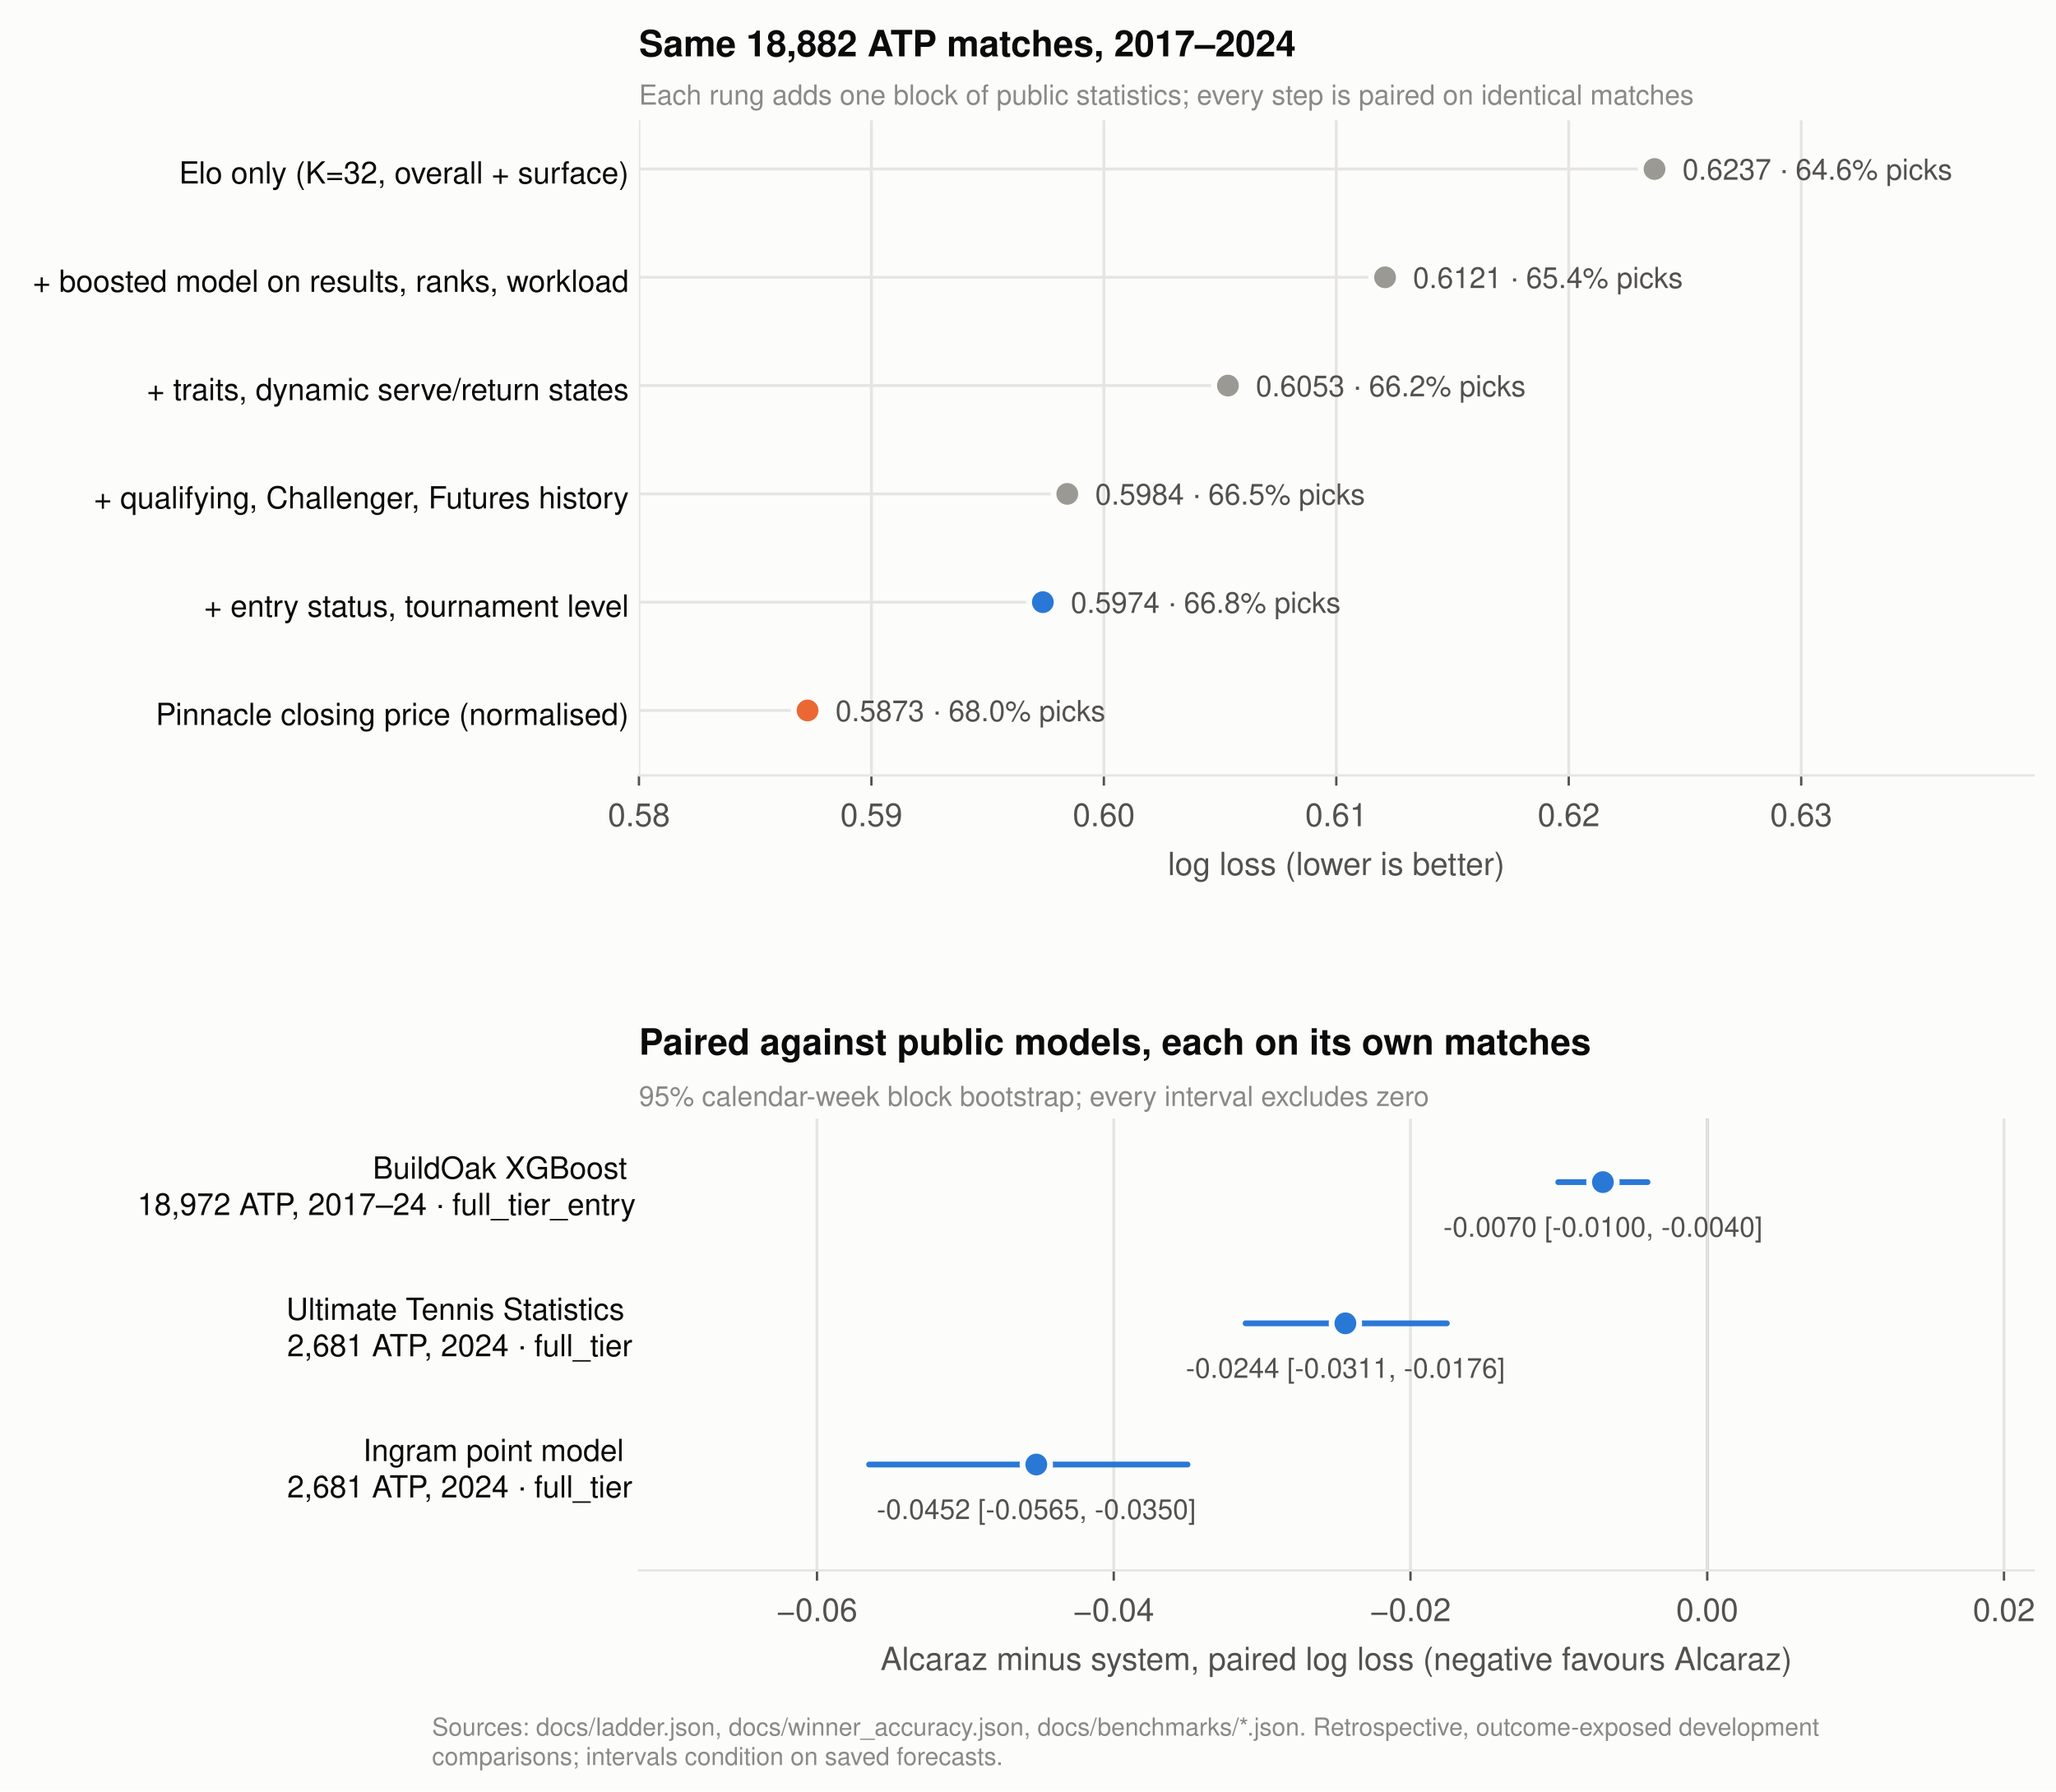
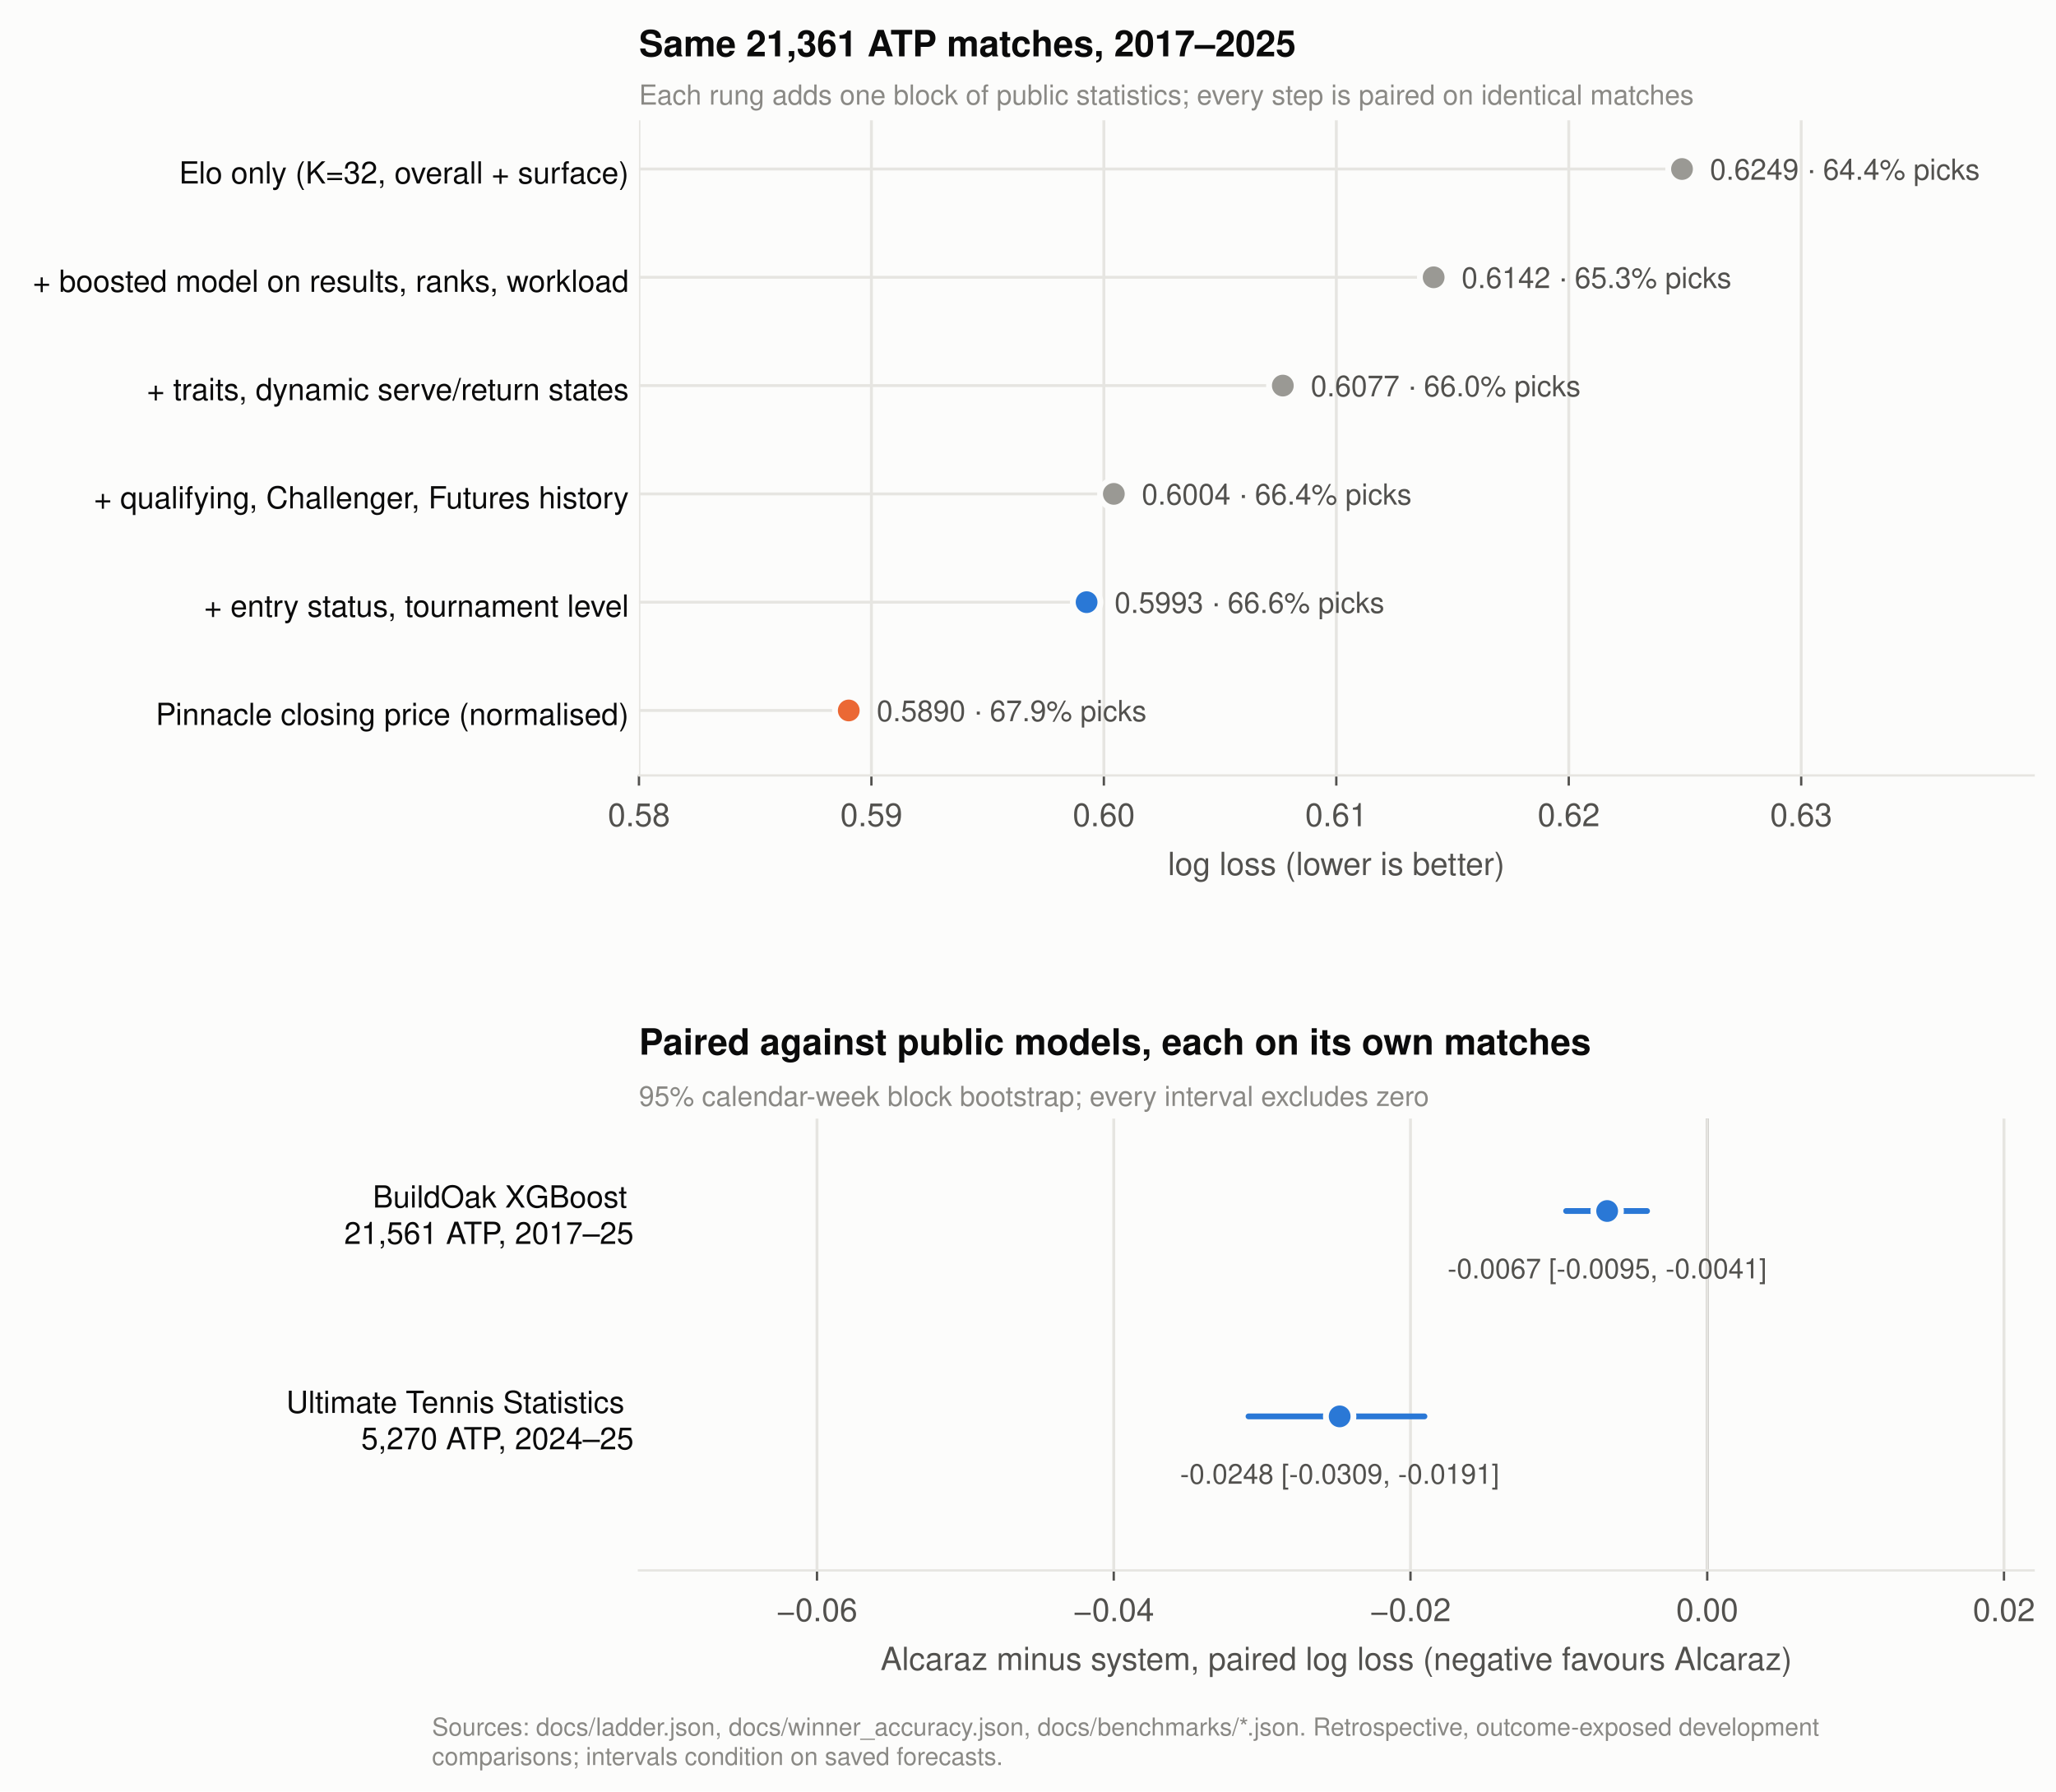
<svg xmlns="http://www.w3.org/2000/svg" xmlns:xlink="http://www.w3.org/1999/xlink" width="707.422pt" height="616.428pt" viewBox="0 0 707.422 616.428" version="1.1">
  <defs>
    <style type="text/css">*{stroke-linejoin: round; stroke-linecap: butt}</style>
  </defs>
  <g id="figure_1">
    <g id="patch_1">
      <path d="M 0 616.428  L 707.422 616.428  L 707.422 0  L 0 0  z " style="fill: #fcfcfb" />
    </g>
    <g id="axes_1">
      <g id="patch_2">
        <path d="M 219.85 266.81  L 699.73 266.81  L 699.73 41.388  L 219.85 41.388  z " style="fill: #fcfcfb" />
      </g>
      <g id="line2d_1">
-         <path d="M 219.85 58.154  L 569.281 58.154  " clip-path="url(#p350ef74184)" style="fill: none; stroke: #e6e5e1; stroke-linecap: square" />
+         <path d="M 219.85 58.154  L 578.74 58.154  " clip-path="url(#p350ef74184)" style="fill: none; stroke: #e6e5e1; stroke-linecap: square" />
      </g>
      <g id="line2d_2">
-         <path d="M 219.85 95.414  L 476.568 95.414  " clip-path="url(#p350ef74184)" style="fill: none; stroke: #e6e5e1; stroke-linecap: square" />
+         <path d="M 219.85 95.414  L 493.29 95.414  " clip-path="url(#p350ef74184)" style="fill: none; stroke: #e6e5e1; stroke-linecap: square" />
      </g>
      <g id="line2d_3">
-         <path d="M 219.85 132.674  L 422.498 132.674  " clip-path="url(#p350ef74184)" style="fill: none; stroke: #e6e5e1; stroke-linecap: square" />
+         <path d="M 219.85 132.674  L 441.39 132.674  " clip-path="url(#p350ef74184)" style="fill: none; stroke: #e6e5e1; stroke-linecap: square" />
      </g>
      <g id="line2d_4">
-         <path d="M 219.85 169.934  L 367.224 169.934  " clip-path="url(#p350ef74184)" style="fill: none; stroke: #e6e5e1; stroke-linecap: square" />
+         <path d="M 219.85 169.934  L 383.245 169.934  " clip-path="url(#p350ef74184)" style="fill: none; stroke: #e6e5e1; stroke-linecap: square" />
      </g>
      <g id="line2d_5">
-         <path d="M 219.85 207.194  L 358.821 207.194  " clip-path="url(#p350ef74184)" style="fill: none; stroke: #e6e5e1; stroke-linecap: square" />
+         <path d="M 219.85 207.194  L 373.874 207.194  " clip-path="url(#p350ef74184)" style="fill: none; stroke: #e6e5e1; stroke-linecap: square" />
      </g>
      <g id="line2d_6">
-         <path d="M 219.85 244.454  L 277.862 244.454  " clip-path="url(#p350ef74184)" style="fill: none; stroke: #e6e5e1; stroke-linecap: square" />
+         <path d="M 219.85 244.454  L 292.037 244.454  " clip-path="url(#p350ef74184)" style="fill: none; stroke: #e6e5e1; stroke-linecap: square" />
      </g>
      <g id="matplotlib.axis_1">
        <g id="xtick_1">
          <g id="line2d_7">
            <path d="M 219.85 266.81  L 219.85 41.388  " clip-path="url(#p350ef74184)" style="fill: none; stroke: #e6e5e1; stroke-linecap: square" />
          </g>
          <g id="line2d_8">
            <defs>
              <path id="m85d48b26eb" d="M 0 0  L 0 3.5  " style="stroke: #52514e; stroke-width: 0.8" />
            </defs>
            <g>
              <use xlink:href="#m85d48b26eb" x="219.85" y="266.81" style="fill: #52514e; stroke: #52514e; stroke-width: 0.8" />
            </g>
          </g>
          <g id="text_1">
            <text style="font-size: 11px; font-family: 'Helvetica Neue', 'Helvetica', 'Arial', 'DejaVu Sans'; text-anchor: middle; fill: #52514e" x="219.85" y="284.282" transform="rotate(-0 219.8502 284.2815)">0.58</text>
          </g>
        </g>
        <g id="xtick_2">
          <g id="line2d_9">
            <path d="M 299.83 266.81  L 299.83 41.388  " clip-path="url(#p350ef74184)" style="fill: none; stroke: #e6e5e1; stroke-linecap: square" />
          </g>
          <g id="line2d_10">
            <g>
              <use xlink:href="#m85d48b26eb" x="299.83" y="266.81" style="fill: #52514e; stroke: #52514e; stroke-width: 0.8" />
            </g>
          </g>
          <g id="text_2">
            <text style="font-size: 11px; font-family: 'Helvetica Neue', 'Helvetica', 'Arial', 'DejaVu Sans'; text-anchor: middle; fill: #52514e" x="299.83" y="284.282" transform="rotate(-0 299.8302 284.2815)">0.59</text>
          </g>
        </g>
        <g id="xtick_3">
          <g id="line2d_11">
            <path d="M 379.81 266.81  L 379.81 41.388  " clip-path="url(#p350ef74184)" style="fill: none; stroke: #e6e5e1; stroke-linecap: square" />
          </g>
          <g id="line2d_12">
            <g>
              <use xlink:href="#m85d48b26eb" x="379.81" y="266.81" style="fill: #52514e; stroke: #52514e; stroke-width: 0.8" />
            </g>
          </g>
          <g id="text_3">
            <text style="font-size: 11px; font-family: 'Helvetica Neue', 'Helvetica', 'Arial', 'DejaVu Sans'; text-anchor: middle; fill: #52514e" x="379.81" y="284.282" transform="rotate(-0 379.8102 284.2815)">0.60</text>
          </g>
        </g>
        <g id="xtick_4">
          <g id="line2d_13">
            <path d="M 459.79 266.81  L 459.79 41.388  " clip-path="url(#p350ef74184)" style="fill: none; stroke: #e6e5e1; stroke-linecap: square" />
          </g>
          <g id="line2d_14">
            <g>
              <use xlink:href="#m85d48b26eb" x="459.79" y="266.81" style="fill: #52514e; stroke: #52514e; stroke-width: 0.8" />
            </g>
          </g>
          <g id="text_4">
            <text style="font-size: 11px; font-family: 'Helvetica Neue', 'Helvetica', 'Arial', 'DejaVu Sans'; text-anchor: middle; fill: #52514e" x="459.79" y="284.282" transform="rotate(-0 459.7902 284.2815)">0.61</text>
          </g>
        </g>
        <g id="xtick_5">
          <g id="line2d_15">
            <path d="M 539.77 266.81  L 539.77 41.388  " clip-path="url(#p350ef74184)" style="fill: none; stroke: #e6e5e1; stroke-linecap: square" />
          </g>
          <g id="line2d_16">
            <g>
              <use xlink:href="#m85d48b26eb" x="539.77" y="266.81" style="fill: #52514e; stroke: #52514e; stroke-width: 0.8" />
            </g>
          </g>
          <g id="text_5">
            <text style="font-size: 11px; font-family: 'Helvetica Neue', 'Helvetica', 'Arial', 'DejaVu Sans'; text-anchor: middle; fill: #52514e" x="539.77" y="284.282" transform="rotate(-0 539.7702 284.2815)">0.62</text>
          </g>
        </g>
        <g id="xtick_6">
          <g id="line2d_17">
            <path d="M 619.75 266.81  L 619.75 41.388  " clip-path="url(#p350ef74184)" style="fill: none; stroke: #e6e5e1; stroke-linecap: square" />
          </g>
          <g id="line2d_18">
            <g>
              <use xlink:href="#m85d48b26eb" x="619.75" y="266.81" style="fill: #52514e; stroke: #52514e; stroke-width: 0.8" />
            </g>
          </g>
          <g id="text_6">
            <text style="font-size: 11px; font-family: 'Helvetica Neue', 'Helvetica', 'Arial', 'DejaVu Sans'; text-anchor: middle; fill: #52514e" x="619.75" y="284.282" transform="rotate(-0 619.7502 284.2815)">0.63</text>
          </g>
        </g>
        <g id="text_7">
          <text style="font-size: 11px; font-family: 'Helvetica Neue', 'Helvetica', 'Arial', 'DejaVu Sans'; text-anchor: middle; fill: #52514e" x="459.79" y="301.097" transform="rotate(-0 459.7902 301.0965)">log loss (lower is better)</text>
        </g>
      </g>
      <g id="matplotlib.axis_2">
        <g id="ytick_1">
          <g id="line2d_19" />
          <g id="text_8">
            <text style="font-size: 10.5px; font-family: 'Helvetica Neue', 'Helvetica', 'Arial', 'DejaVu Sans'; text-anchor: end; fill: #0b0b0b" x="216.35" y="63.152" transform="rotate(-0 216.3502 63.15243)">Elo only (K=32, overall + surface)</text>
          </g>
        </g>
        <g id="ytick_2">
          <g id="line2d_20" />
          <g id="text_9">
            <text style="font-size: 10.5px; font-family: 'Helvetica Neue', 'Helvetica', 'Arial', 'DejaVu Sans'; text-anchor: end; fill: #0b0b0b" x="216.35" y="100.412" transform="rotate(-0 216.3502 100.4123)">+ boosted model on results, ranks, workload</text>
          </g>
        </g>
        <g id="ytick_3">
          <g id="line2d_21" />
          <g id="text_10">
            <text style="font-size: 10.5px; font-family: 'Helvetica Neue', 'Helvetica', 'Arial', 'DejaVu Sans'; text-anchor: end; fill: #0b0b0b" x="216.35" y="137.672" transform="rotate(-0 216.3502 137.6721)">+ traits, dynamic serve/return states</text>
          </g>
        </g>
        <g id="ytick_4">
          <g id="line2d_22" />
          <g id="text_11">
            <text style="font-size: 10.5px; font-family: 'Helvetica Neue', 'Helvetica', 'Arial', 'DejaVu Sans'; text-anchor: end; fill: #0b0b0b" x="216.35" y="174.932" transform="rotate(-0 216.3502 174.9319)">+ qualifying, Challenger, Futures history</text>
          </g>
        </g>
        <g id="ytick_5">
          <g id="line2d_23" />
          <g id="text_12">
            <text style="font-size: 10.5px; font-family: 'Helvetica Neue', 'Helvetica', 'Arial', 'DejaVu Sans'; text-anchor: end; fill: #0b0b0b" x="216.35" y="212.192" transform="rotate(-0 216.3502 212.1918)">+ entry status, tournament level</text>
          </g>
        </g>
        <g id="ytick_6">
          <g id="line2d_24" />
          <g id="text_13">
            <text style="font-size: 10.5px; font-family: 'Helvetica Neue', 'Helvetica', 'Arial', 'DejaVu Sans'; text-anchor: end; fill: #0b0b0b" x="216.35" y="249.452" transform="rotate(-0 216.3502 249.4516)">Pinnacle closing price (normalised)</text>
          </g>
        </g>
      </g>
      <g id="patch_3">
        <path d="M 219.85 266.81  L 699.73 266.81  " style="fill: none; stroke: #e6e5e1; stroke-width: 0.8; stroke-linejoin: miter; stroke-linecap: square" />
      </g>
      <g id="PathCollection_1">
        <defs>
          <path id="meb707d2c64" d="M 0 4.743  C 1.258 4.743 2.465 4.244 3.354 3.354  C 4.244 2.465 4.743 1.258 4.743 0  C 4.743 -1.258 4.244 -2.465 3.354 -3.354  C 2.465 -4.244 1.258 -4.743 0 -4.743  C -1.258 -4.743 -2.465 -4.244 -3.354 -3.354  C -4.244 -2.465 -4.743 -1.258 -4.743 0  C -4.743 1.258 -4.244 2.465 -3.354 3.354  C -2.465 4.244 -1.258 4.743 0 4.743  z " style="stroke: #fcfcfb; stroke-width: 2" />
        </defs>
        <g clip-path="url(#p350ef74184)">
-           <use xlink:href="#meb707d2c64" x="569.281" y="58.154" style="fill: #9a9994; stroke: #fcfcfb; stroke-width: 2" />
+           <use xlink:href="#meb707d2c64" x="578.74" y="58.154" style="fill: #9a9994; stroke: #fcfcfb; stroke-width: 2" />
        </g>
      </g>
      <g id="text_14">
-         <text style="font-size: 10px; font-family: 'Helvetica Neue', 'Helvetica', 'Arial', 'DejaVu Sans'; text-anchor: start; fill: #52514e" x="578.878" y="61.849" transform="rotate(-0 578.8783 61.84943)">0.6237   ·   64.6% picks</text>
+         <text style="font-size: 10px; font-family: 'Helvetica Neue', 'Helvetica', 'Arial', 'DejaVu Sans'; text-anchor: start; fill: #52514e" x="588.337" y="61.849" transform="rotate(-0 588.3374 61.84943)">0.6249   ·   64.4% picks</text>
      </g>
      <g id="PathCollection_2">
        <g clip-path="url(#p350ef74184)">
-           <use xlink:href="#meb707d2c64" x="476.568" y="95.414" style="fill: #9a9994; stroke: #fcfcfb; stroke-width: 2" />
+           <use xlink:href="#meb707d2c64" x="493.29" y="95.414" style="fill: #9a9994; stroke: #fcfcfb; stroke-width: 2" />
        </g>
      </g>
      <g id="text_15">
-         <text style="font-size: 10px; font-family: 'Helvetica Neue', 'Helvetica', 'Arial', 'DejaVu Sans'; text-anchor: start; fill: #52514e" x="486.165" y="99.109" transform="rotate(-0 486.1653 99.10927)">0.6121   ·   65.4% picks</text>
+         <text style="font-size: 10px; font-family: 'Helvetica Neue', 'Helvetica', 'Arial', 'DejaVu Sans'; text-anchor: start; fill: #52514e" x="502.887" y="99.109" transform="rotate(-0 502.8873 99.10927)">0.6142   ·   65.3% picks</text>
      </g>
      <g id="PathCollection_3">
        <g clip-path="url(#p350ef74184)">
-           <use xlink:href="#meb707d2c64" x="422.498" y="132.674" style="fill: #9a9994; stroke: #fcfcfb; stroke-width: 2" />
+           <use xlink:href="#meb707d2c64" x="441.39" y="132.674" style="fill: #9a9994; stroke: #fcfcfb; stroke-width: 2" />
        </g>
      </g>
      <g id="text_16">
-         <text style="font-size: 10px; font-family: 'Helvetica Neue', 'Helvetica', 'Arial', 'DejaVu Sans'; text-anchor: start; fill: #52514e" x="432.095" y="136.369" transform="rotate(-0 432.0954 136.3691)">0.6053   ·   66.2% picks</text>
+         <text style="font-size: 10px; font-family: 'Helvetica Neue', 'Helvetica', 'Arial', 'DejaVu Sans'; text-anchor: start; fill: #52514e" x="450.987" y="136.369" transform="rotate(-0 450.9874 136.3691)">0.6077   ·   66.0% picks</text>
      </g>
      <g id="PathCollection_4">
        <g clip-path="url(#p350ef74184)">
-           <use xlink:href="#meb707d2c64" x="367.224" y="169.934" style="fill: #9a9994; stroke: #fcfcfb; stroke-width: 2" />
+           <use xlink:href="#meb707d2c64" x="383.245" y="169.934" style="fill: #9a9994; stroke: #fcfcfb; stroke-width: 2" />
        </g>
      </g>
      <g id="text_17">
-         <text style="font-size: 10px; font-family: 'Helvetica Neue', 'Helvetica', 'Arial', 'DejaVu Sans'; text-anchor: start; fill: #52514e" x="376.822" y="173.629" transform="rotate(-0 376.822 173.6289)">0.5984   ·   66.5% picks</text>
+         <text style="font-size: 10px; font-family: 'Helvetica Neue', 'Helvetica', 'Arial', 'DejaVu Sans'; text-anchor: start; fill: #52514e" x="392.843" y="173.629" transform="rotate(-0 392.8428 173.6289)">0.6004   ·   66.4% picks</text>
      </g>
      <g id="PathCollection_5">
        <defs>
          <path id="mb6e0487414" d="M 0 4.743  C 1.258 4.743 2.465 4.244 3.354 3.354  C 4.244 2.465 4.743 1.258 4.743 0  C 4.743 -1.258 4.244 -2.465 3.354 -3.354  C 2.465 -4.244 1.258 -4.743 0 -4.743  C -1.258 -4.743 -2.465 -4.244 -3.354 -3.354  C -4.244 -2.465 -4.743 -1.258 -4.743 0  C -4.743 1.258 -4.244 2.465 -3.354 3.354  C -2.465 4.244 -1.258 4.743 0 4.743  z " style="stroke: #fcfcfb; stroke-width: 2" />
        </defs>
        <g clip-path="url(#p350ef74184)">
-           <use xlink:href="#mb6e0487414" x="358.821" y="207.194" style="fill: #2a78d6; stroke: #fcfcfb; stroke-width: 2" />
+           <use xlink:href="#mb6e0487414" x="373.874" y="207.194" style="fill: #2a78d6; stroke: #fcfcfb; stroke-width: 2" />
        </g>
      </g>
      <g id="text_18">
-         <text style="font-size: 10px; font-family: 'Helvetica Neue', 'Helvetica', 'Arial', 'DejaVu Sans'; text-anchor: start; fill: #52514e" x="368.418" y="210.889" transform="rotate(-0 368.4183 210.8888)">0.5974   ·   66.8% picks</text>
+         <text style="font-size: 10px; font-family: 'Helvetica Neue', 'Helvetica', 'Arial', 'DejaVu Sans'; text-anchor: start; fill: #52514e" x="383.472" y="210.889" transform="rotate(-0 383.4719 210.8888)">0.5993   ·   66.6% picks</text>
      </g>
      <g id="PathCollection_6">
        <defs>
          <path id="m735136c907" d="M 0 4.743  C 1.258 4.743 2.465 4.244 3.354 3.354  C 4.244 2.465 4.743 1.258 4.743 0  C 4.743 -1.258 4.244 -2.465 3.354 -3.354  C 2.465 -4.244 1.258 -4.743 0 -4.743  C -1.258 -4.743 -2.465 -4.244 -3.354 -3.354  C -4.244 -2.465 -4.743 -1.258 -4.743 0  C -4.743 1.258 -4.244 2.465 -3.354 3.354  C -2.465 4.244 -1.258 4.743 0 4.743  z " style="stroke: #fcfcfb; stroke-width: 2" />
        </defs>
        <g clip-path="url(#p350ef74184)">
-           <use xlink:href="#m735136c907" x="277.862" y="244.454" style="fill: #eb6834; stroke: #fcfcfb; stroke-width: 2" />
+           <use xlink:href="#m735136c907" x="292.037" y="244.454" style="fill: #eb6834; stroke: #fcfcfb; stroke-width: 2" />
        </g>
      </g>
      <g id="text_19">
-         <text style="font-size: 10px; font-family: 'Helvetica Neue', 'Helvetica', 'Arial', 'DejaVu Sans'; text-anchor: start; fill: #52514e" x="287.459" y="248.149" transform="rotate(-0 287.4592 248.1486)">0.5873   ·   68.0% picks</text>
+         <text style="font-size: 10px; font-family: 'Helvetica Neue', 'Helvetica', 'Arial', 'DejaVu Sans'; text-anchor: start; fill: #52514e" x="301.635" y="248.149" transform="rotate(-0 301.6347 248.1486)">0.5890   ·   67.9% picks</text>
      </g>
      <g id="text_20">
        <text style="font-size: 9.5px; font-family: 'Helvetica Neue', 'Helvetica', 'Arial', 'DejaVu Sans'; text-anchor: start; fill: #8a8985" x="219.85" y="35.983" transform="rotate(-0 219.8502 35.98267)">Each rung adds one block of public statistics; every step is paired on identical matches</text>
      </g>
      <g id="text_21">
-         <text style="font-weight: 700; font-size: 12.5px; font-family: 'Helvetica Neue', 'Helvetica', 'Arial', 'DejaVu Sans'; text-anchor: start; fill: #0b0b0b" x="219.85" y="19.387" transform="rotate(-0 219.8502 19.3875)">Same 18,882 ATP matches, 2017–2024</text>
+         <text style="font-weight: 700; font-size: 12.5px; font-family: 'Helvetica Neue', 'Helvetica', 'Arial', 'DejaVu Sans'; text-anchor: start; fill: #0b0b0b" x="219.85" y="19.387" transform="rotate(-0 219.8502 19.3875)">Same 21,361 ATP matches, 2017–2025</text>
      </g>
    </g>
    <g id="axes_2">
      <g id="patch_4">
        <path d="M 219.85 540.347  L 699.73 540.347  L 699.73 384.884  L 219.85 384.884  z " style="fill: #fcfcfb" />
      </g>
      <g id="line2d_25">
        <path d="M 587.418 540.347  L 587.418 384.884  " clip-path="url(#p13b20f025a)" style="fill: none; stroke: #8a8985; stroke-linecap: square" />
      </g>
      <g id="matplotlib.axis_3">
        <g id="xtick_7">
          <g id="line2d_26">
            <path d="M 281.111 540.347  L 281.111 384.884  " clip-path="url(#p13b20f025a)" style="fill: none; stroke: #e6e5e1; stroke-linecap: square" />
          </g>
          <g id="line2d_27">
            <g>
              <use xlink:href="#m85d48b26eb" x="281.111" y="540.347" style="fill: #52514e; stroke: #52514e; stroke-width: 0.8" />
            </g>
          </g>
          <g id="text_22">
            <text style="font-size: 11px; font-family: 'Helvetica Neue', 'Helvetica', 'Arial', 'DejaVu Sans'; text-anchor: middle; fill: #52514e" x="281.111" y="557.819" transform="rotate(-0 281.1114 557.8195)">−0.06</text>
          </g>
        </g>
        <g id="xtick_8">
          <g id="line2d_28">
            <path d="M 383.214 540.347  L 383.214 384.884  " clip-path="url(#p13b20f025a)" style="fill: none; stroke: #e6e5e1; stroke-linecap: square" />
          </g>
          <g id="line2d_29">
            <g>
              <use xlink:href="#m85d48b26eb" x="383.214" y="540.347" style="fill: #52514e; stroke: #52514e; stroke-width: 0.8" />
            </g>
          </g>
          <g id="text_23">
            <text style="font-size: 11px; font-family: 'Helvetica Neue', 'Helvetica', 'Arial', 'DejaVu Sans'; text-anchor: middle; fill: #52514e" x="383.214" y="557.819" transform="rotate(-0 383.2136 557.8195)">−0.04</text>
          </g>
        </g>
        <g id="xtick_9">
          <g id="line2d_30">
            <path d="M 485.316 540.347  L 485.316 384.884  " clip-path="url(#p13b20f025a)" style="fill: none; stroke: #e6e5e1; stroke-linecap: square" />
          </g>
          <g id="line2d_31">
            <g>
              <use xlink:href="#m85d48b26eb" x="485.316" y="540.347" style="fill: #52514e; stroke: #52514e; stroke-width: 0.8" />
            </g>
          </g>
          <g id="text_24">
            <text style="font-size: 11px; font-family: 'Helvetica Neue', 'Helvetica', 'Arial', 'DejaVu Sans'; text-anchor: middle; fill: #52514e" x="485.316" y="557.819" transform="rotate(-0 485.3157 557.8195)">−0.02</text>
          </g>
        </g>
        <g id="xtick_10">
          <g id="line2d_32">
            <path d="M 587.418 540.347  L 587.418 384.884  " clip-path="url(#p13b20f025a)" style="fill: none; stroke: #e6e5e1; stroke-linecap: square" />
          </g>
          <g id="line2d_33">
            <g>
              <use xlink:href="#m85d48b26eb" x="587.418" y="540.347" style="fill: #52514e; stroke: #52514e; stroke-width: 0.8" />
            </g>
          </g>
          <g id="text_25">
            <text style="font-size: 11px; font-family: 'Helvetica Neue', 'Helvetica', 'Arial', 'DejaVu Sans'; text-anchor: middle; fill: #52514e" x="587.418" y="557.819" transform="rotate(-0 587.4178 557.8195)">0.00</text>
          </g>
        </g>
        <g id="xtick_11">
          <g id="line2d_34">
            <path d="M 689.52 540.347  L 689.52 384.884  " clip-path="url(#p13b20f025a)" style="fill: none; stroke: #e6e5e1; stroke-linecap: square" />
          </g>
          <g id="line2d_35">
            <g>
              <use xlink:href="#m85d48b26eb" x="689.52" y="540.347" style="fill: #52514e; stroke: #52514e; stroke-width: 0.8" />
            </g>
          </g>
          <g id="text_26">
            <text style="font-size: 11px; font-family: 'Helvetica Neue', 'Helvetica', 'Arial', 'DejaVu Sans'; text-anchor: middle; fill: #52514e" x="689.52" y="557.819" transform="rotate(-0 689.5199 557.8195)">0.02</text>
          </g>
        </g>
        <g id="text_27">
          <text style="font-size: 11px; font-family: 'Helvetica Neue', 'Helvetica', 'Arial', 'DejaVu Sans'; text-anchor: middle; fill: #52514e" x="459.79" y="574.635" transform="rotate(-0 459.7902 574.6345)">Alcaraz minus system, paired log loss (negative favours Alcaraz)</text>
        </g>
      </g>
      <g id="matplotlib.axis_4">
        <g id="ytick_7">
          <g id="line2d_36" />
          <g id="text_28">
-             <text style="font-size: 10.5px; font-family: 'Helvetica Neue', 'Helvetica', 'Arial', 'DejaVu Sans'; fill: #0b0b0b" transform="translate(128.2535 405.5543)">BuildOak XGBoost</text>
-             <text style="font-size: 10.5px; font-family: 'Helvetica Neue', 'Helvetica', 'Arial', 'DejaVu Sans'; fill: #0b0b0b" transform="translate(47.25914 418.0808)">18,972 ATP, 2017–24 · full_tier_entry</text>
+             <text style="font-size: 10.5px; font-family: 'Helvetica Neue', 'Helvetica', 'Arial', 'DejaVu Sans'; fill: #0b0b0b" transform="translate(128.2535 415.4916)">BuildOak XGBoost</text>
+             <text style="font-size: 10.5px; font-family: 'Helvetica Neue', 'Helvetica', 'Arial', 'DejaVu Sans'; fill: #0b0b0b" transform="translate(118.4262 428.0181)">21,561 ATP, 2017–25</text>
          </g>
        </g>
        <g id="ytick_8">
          <g id="line2d_37" />
          <g id="text_29">
-             <text style="font-size: 10.5px; font-family: 'Helvetica Neue', 'Helvetica', 'Arial', 'DejaVu Sans'; fill: #0b0b0b" transform="translate(98.49586 454.1367)">Ultimate Tennis Statistics</text>
-             <text style="font-size: 10.5px; font-family: 'Helvetica Neue', 'Helvetica', 'Arial', 'DejaVu Sans'; fill: #0b0b0b" transform="translate(98.80102 466.6632)">2,681 ATP, 2024 · full_tier</text>
-           </g>
-         </g>
-         <g id="ytick_9">
-           <g id="line2d_38" />
-           <g id="text_30">
-             <text style="font-size: 10.5px; font-family: 'Helvetica Neue', 'Helvetica', 'Arial', 'DejaVu Sans'; fill: #0b0b0b" transform="translate(124.9263 502.719)">Ingram point model</text>
-             <text style="font-size: 10.5px; font-family: 'Helvetica Neue', 'Helvetica', 'Arial', 'DejaVu Sans'; fill: #0b0b0b" transform="translate(98.80102 515.2455)">2,681 ATP, 2024 · full_tier</text>
-           </g>
-         </g>
+             <text style="font-size: 10.5px; font-family: 'Helvetica Neue', 'Helvetica', 'Arial', 'DejaVu Sans'; fill: #0b0b0b" transform="translate(98.49586 486.1568)">Ultimate Tennis Statistics</text>
+             <text style="font-size: 10.5px; font-family: 'Helvetica Neue', 'Helvetica', 'Arial', 'DejaVu Sans'; fill: #0b0b0b" transform="translate(124.2635 498.6833)">5,270 ATP, 2024–25</text>
+           </g>
+         </g>
+       </g>
+       <g id="line2d_38">
+         <path d="M 538.865 416.683  L 566.71 416.683  " clip-path="url(#p13b20f025a)" style="fill: none; stroke: #2a78d6; stroke-width: 2; stroke-linecap: round" />
      </g>
      <g id="line2d_39">
-         <path d="M 536.16 406.746  L 566.866 406.746  " clip-path="url(#p13b20f025a)" style="fill: none; stroke: #2a78d6; stroke-width: 2; stroke-linecap: round" />
-       </g>
-       <g id="line2d_40">
-         <path d="M 428.59 455.328  L 497.821 455.328  " clip-path="url(#p13b20f025a)" style="fill: none; stroke: #2a78d6; stroke-width: 2; stroke-linecap: round" />
-       </g>
-       <g id="line2d_41">
-         <path d="M 299.051 503.911  L 408.603 503.911  " clip-path="url(#p13b20f025a)" style="fill: none; stroke: #2a78d6; stroke-width: 2; stroke-linecap: round" />
+         <path d="M 429.585 487.349  L 490.119 487.349  " clip-path="url(#p13b20f025a)" style="fill: none; stroke: #2a78d6; stroke-width: 2; stroke-linecap: round" />
      </g>
      <g id="patch_5">
        <path d="M 219.85 540.347  L 699.73 540.347  " style="fill: none; stroke: #e6e5e1; stroke-width: 0.8; stroke-linejoin: miter; stroke-linecap: square" />
      </g>
      <g id="PathCollection_7">
        <g clip-path="url(#p13b20f025a)">
-           <use xlink:href="#mb6e0487414" x="551.527" y="406.746" style="fill: #2a78d6; stroke: #fcfcfb; stroke-width: 2" />
-         </g>
-       </g>
-       <g id="text_31">
-         <text style="font-size: 9.5px; font-family: 'Helvetica Neue', 'Helvetica', 'Arial', 'DejaVu Sans'; text-anchor: middle; fill: #52514e" x="551.527" y="425.507" transform="rotate(-0 551.5272 425.5065)">-0.0070  [-0.0100, -0.0040]</text>
+           <use xlink:href="#mb6e0487414" x="552.982" y="416.683" style="fill: #2a78d6; stroke: #fcfcfb; stroke-width: 2" />
+         </g>
+       </g>
+       <g id="text_30">
+         <text style="font-size: 9.5px; font-family: 'Helvetica Neue', 'Helvetica', 'Arial', 'DejaVu Sans'; text-anchor: middle; fill: #52514e" x="552.982" y="439.86" transform="rotate(-0 552.9816 439.8604)">-0.0067  [-0.0095, -0.0041]</text>
      </g>
      <g id="PathCollection_8">
        <g clip-path="url(#p13b20f025a)">
-           <use xlink:href="#mb6e0487414" x="462.918" y="455.328" style="fill: #2a78d6; stroke: #fcfcfb; stroke-width: 2" />
-         </g>
+           <use xlink:href="#mb6e0487414" x="460.948" y="487.349" style="fill: #2a78d6; stroke: #fcfcfb; stroke-width: 2" />
+         </g>
+       </g>
+       <g id="text_31">
+         <text style="font-size: 9.5px; font-family: 'Helvetica Neue', 'Helvetica', 'Arial', 'DejaVu Sans'; text-anchor: middle; fill: #52514e" x="460.948" y="510.526" transform="rotate(-0 460.9481 510.5256)">-0.0248  [-0.0309, -0.0191]</text>
      </g>
      <g id="text_32">
-         <text style="font-size: 9.5px; font-family: 'Helvetica Neue', 'Helvetica', 'Arial', 'DejaVu Sans'; text-anchor: middle; fill: #52514e" x="462.918" y="474.089" transform="rotate(-0 462.9178 474.0889)">-0.0244  [-0.0311, -0.0176]</text>
-       </g>
-       <g id="PathCollection_9">
-         <g clip-path="url(#p13b20f025a)">
-           <use xlink:href="#mb6e0487414" x="356.569" y="503.911" style="fill: #2a78d6; stroke: #fcfcfb; stroke-width: 2" />
-         </g>
+         <text style="font-size: 9.5px; font-family: 'Helvetica Neue', 'Helvetica', 'Arial', 'DejaVu Sans'; text-anchor: start; fill: #8a8985" x="219.85" y="380.529" transform="rotate(-0 219.8502 380.5286)">95% calendar-week block bootstrap; every interval excludes zero</text>
      </g>
      <g id="text_33">
-         <text style="font-size: 9.5px; font-family: 'Helvetica Neue', 'Helvetica', 'Arial', 'DejaVu Sans'; text-anchor: middle; fill: #52514e" x="356.569" y="522.671" transform="rotate(-0 356.5694 522.6712)">-0.0452  [-0.0565, -0.0350]</text>
-       </g>
-       <g id="text_34">
-         <text style="font-size: 9.5px; font-family: 'Helvetica Neue', 'Helvetica', 'Arial', 'DejaVu Sans'; text-anchor: start; fill: #8a8985" x="219.85" y="380.529" transform="rotate(-0 219.8502 380.5286)">95% calendar-week block bootstrap; every interval excludes zero</text>
-       </g>
-       <g id="text_35">
        <text style="font-weight: 700; font-size: 12.5px; font-family: 'Helvetica Neue', 'Helvetica', 'Arial', 'DejaVu Sans'; text-anchor: start; fill: #0b0b0b" x="219.85" y="362.884" transform="rotate(-0 219.8502 362.884)">Paired against public models, each on its own matches</text>
      </g>
    </g>
-     <g id="text_36">
+     <g id="text_34">
      <text style="font-size: 8.5px; font-family: 'Helvetica Neue', 'Helvetica', 'Arial', 'DejaVu Sans'; fill: #8a8985" transform="translate(148.6422 597.1585)">Sources: docs/ladder.json, docs/winner_accuracy.json, docs/benchmarks/*.json. Retrospective, outcome-exposed development</text>
      <text style="font-size: 8.5px; font-family: 'Helvetica Neue', 'Helvetica', 'Arial', 'DejaVu Sans'; fill: #8a8985" transform="translate(148.6422 607.299)">comparisons; intervals condition on saved forecasts.</text>
    </g>
  </g>
  <defs>
    <clipPath id="p350ef74184">
      <rect x="219.85" y="41.388" width="479.88" height="225.422" />
    </clipPath>
    <clipPath id="p13b20f025a">
      <rect x="219.85" y="384.884" width="479.88" height="155.463" />
    </clipPath>
  </defs>
</svg>
